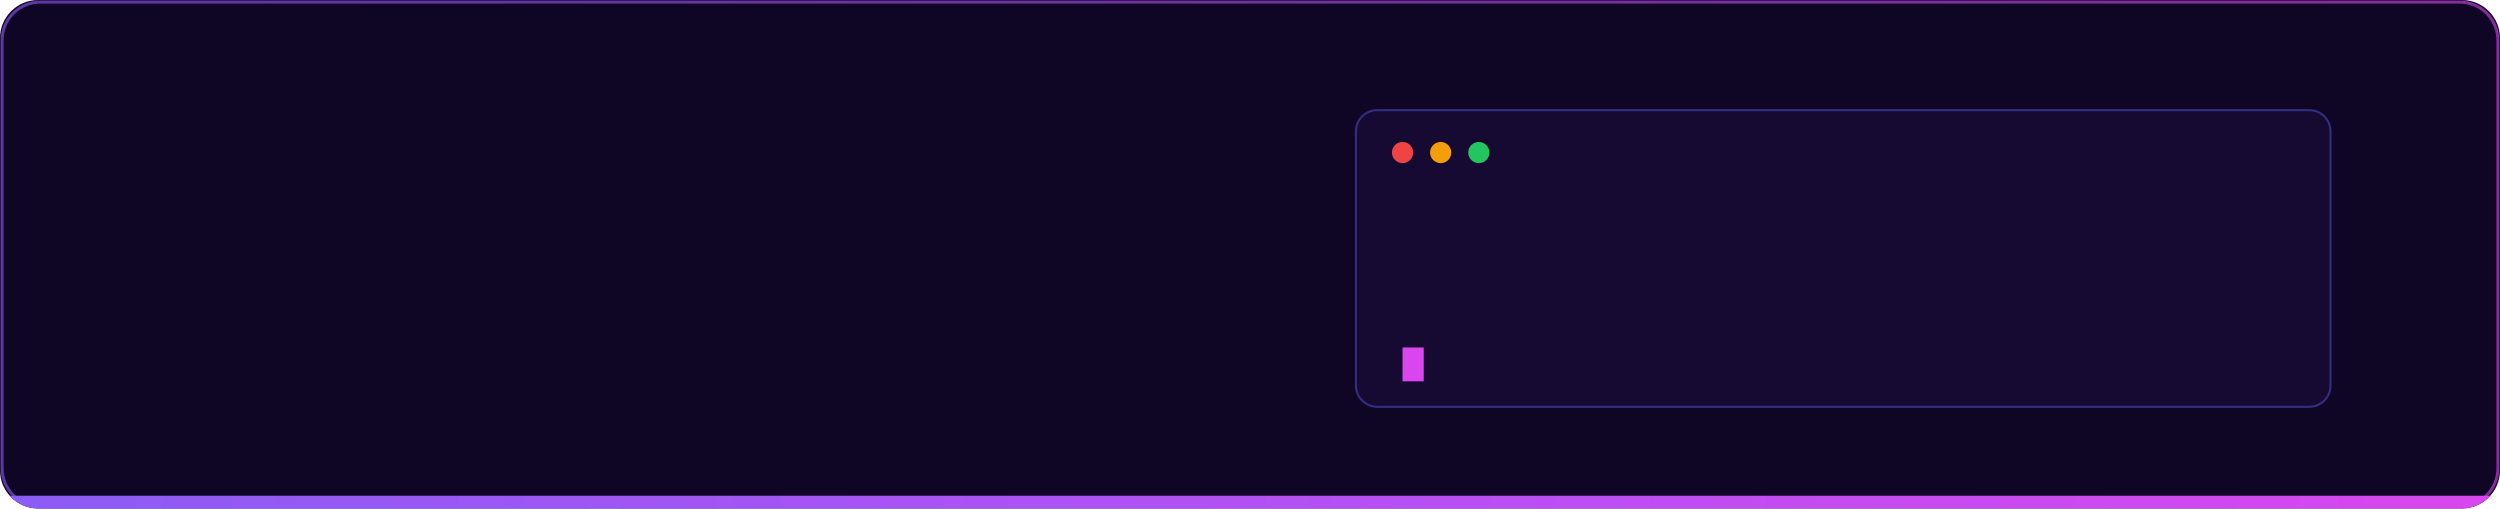
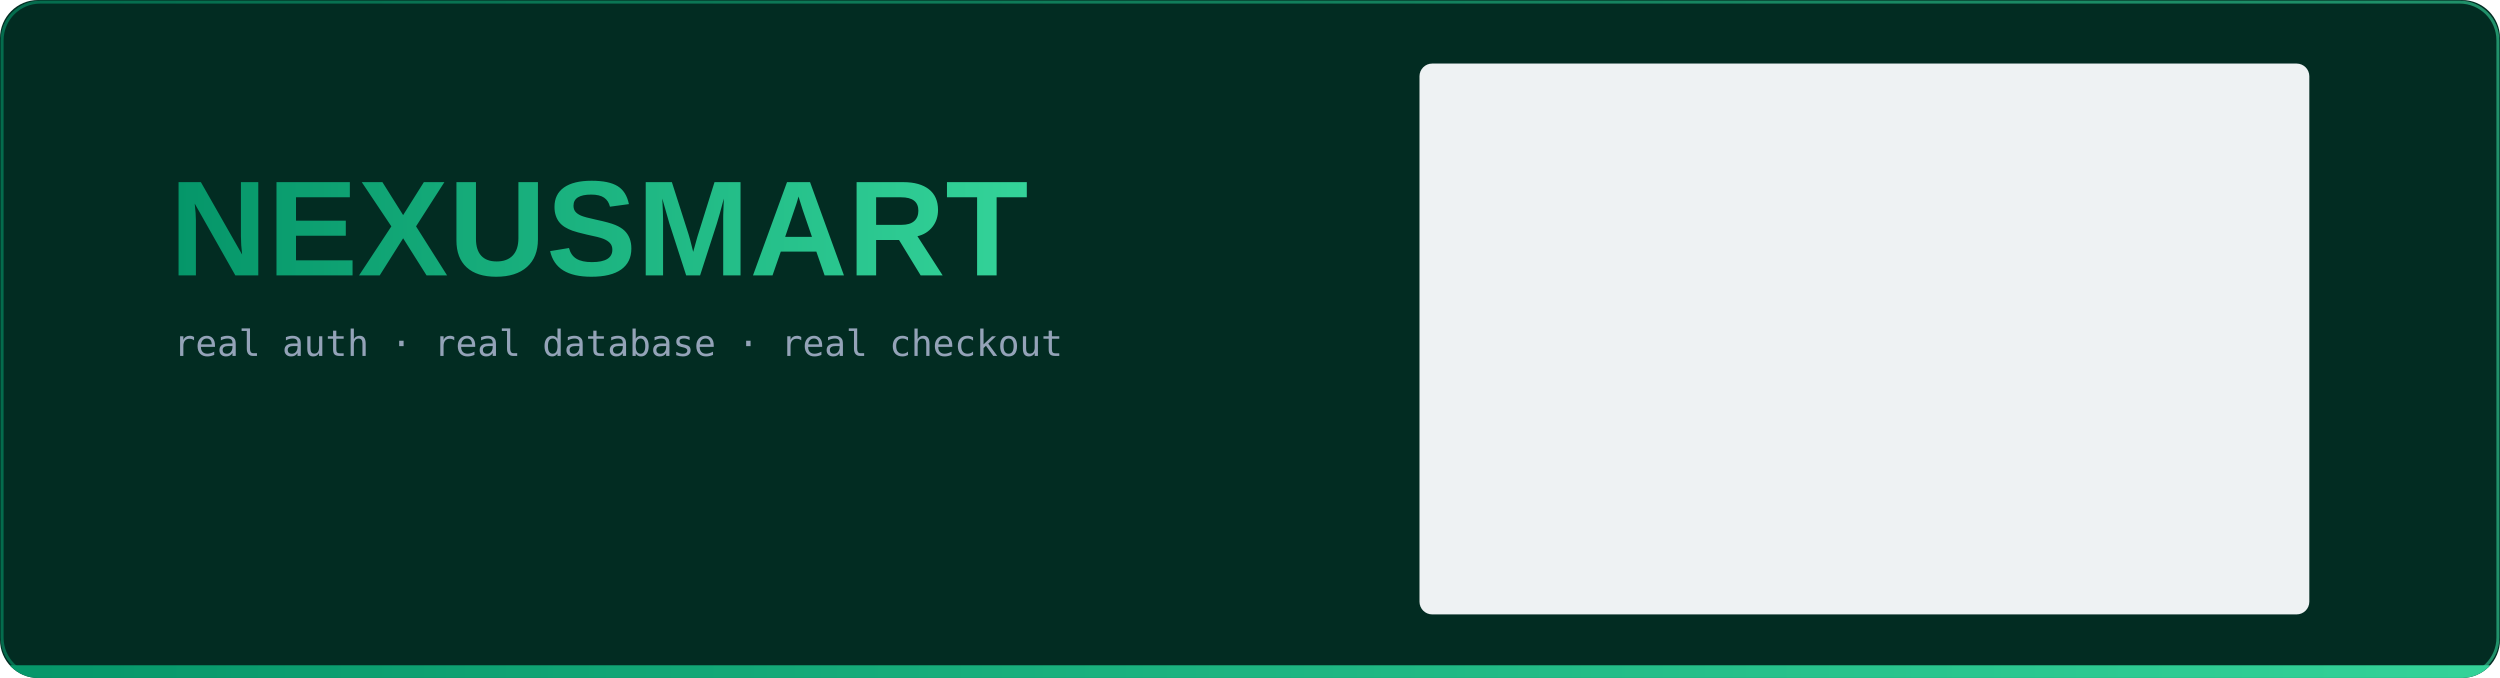
- <svg xmlns="http://www.w3.org/2000/svg" viewBox="0 0 1180 240" width="1180" height="240" role="img" aria-label="AUREA — interactive portfolio banner">
+ <svg xmlns="http://www.w3.org/2000/svg" viewBox="0 0 1180 320" width="1180" height="320" role="img" aria-label="NexusMart — full-stack e-commerce banner">
  <defs>
-     <linearGradient id="ag" x1="0" y1="0" x2="1" y2="0">
-       <stop offset="0%" stop-color="#8b5cf6">
-         <animate attributeName="stop-color" values="#8b5cf6;#d946ef;#8b5cf6" dur="6s" repeatCount="indefinite" />
+     <linearGradient id="ng" x1="0" y1="0" x2="1" y2="0">
+       <stop offset="0%" stop-color="#059669">
+         <animate attributeName="stop-color" values="#059669;#34d399;#059669" dur="6s" repeatCount="indefinite" />
      </stop>
-       <stop offset="100%" stop-color="#d946ef">
-         <animate attributeName="stop-color" values="#d946ef;#8b5cf6;#d946ef" dur="6s" repeatCount="indefinite" />
+       <stop offset="100%" stop-color="#34d399">
+         <animate attributeName="stop-color" values="#34d399;#059669;#34d399" dur="6s" repeatCount="indefinite" />
      </stop>
    </linearGradient>
-     <filter id="agl">
-       <feGaussianBlur stdDeviation="3" result="b" />
-       <feMerge>
-         <feMergeNode in="b" />
-         <feMergeNode in="SourceGraphic" />
-       </feMerge>
-     </filter>
-     <clipPath id="ac">
-       <rect width="1180" height="240" rx="18" />
+     <clipPath id="nc">
+       <rect width="1180" height="320" rx="18" />
    </clipPath>
  </defs>
-   <g clip-path="url(#ac)">
-     <rect width="1180" height="240" fill="#0f0524" />
-     <g fill="#a78bfa">
-       <circle r="2" opacity="0.6">
-         <animateMotion path="M 80 220 C 300 120 500 200 760 80 S 1100 60 1160 30" dur="14s" repeatCount="indefinite" />
-       </circle>
-       <circle r="1.5" opacity="0.5">
-         <animateMotion path="M 1120 200 C 900 90 600 190 380 70 S 120 100 40 40" dur="18s" repeatCount="indefinite" />
-       </circle>
-       <circle r="2.4" opacity="0.5" fill="#d946ef">
-         <animateMotion path="M 40 40 C 350 160 700 40 950 170 S 1150 200 1170 210" dur="21s" repeatCount="indefinite" />
-       </circle>
-     </g>
-     <text x="90" y="150" font-family="Arial Black,Arial" font-weight="900" font-size="92" fill="none" stroke="url(#ag)" stroke-width="2.5" stroke-dasharray="900" stroke-dashoffset="900" filter="url(#agl)">AUREA<animate attributeName="stroke-dashoffset" values="900;0" dur="2.6s" fill="freeze" />
+   <g clip-path="url(#nc)">
+     <rect width="1180" height="320" fill="#022c22" />
+     <text x="80" y="130" font-family="Arial Black,Arial" font-weight="900" font-size="64" fill="url(#ng)">NEXUSMART</text>
+     <text x="82" y="168" font-family="monospace" font-size="17" fill="#94a3b8">real auth · real database · real checkout</text>
+     <text x="82" y="210" font-family="monospace" font-size="15" fill="#34d399" opacity="0">$ verify --yourself   # takes 2 minutes<animate attributeName="opacity" values="0;1" begin="0.8s" dur="0.4s" fill="freeze" />
    </text>
-     <text x="90" y="150" font-family="Arial Black,Arial" font-weight="900" font-size="92" fill="url(#ag)" opacity="0">AUREA<animate attributeName="opacity" values="0;0.22" begin="2.4s" dur="0.8s" fill="freeze" />
-     </text>
-     <text x="92" y="188" font-family="monospace" font-size="17" fill="#94a3b8" opacity="0">an interactive portfolio that fights back<animate attributeName="opacity" values="0;1" begin="2.8s" dur="0.6s" fill="freeze" />
-     </text>
-     <g font-family="monospace" font-size="15">
-       <rect x="640" y="52" width="460" height="140" rx="10" fill="#160a33" stroke="#312e81" />
-       <circle cx="662" cy="72" r="5" fill="#ef4444" />
-       <circle cx="680" cy="72" r="5" fill="#f59e0b" />
-       <circle cx="698" cy="72" r="5" fill="#22c55e" />
-       <text x="662" y="105" fill="#94a3b8" opacity="0">$ npm run dev<animate attributeName="opacity" values="0;1" begin="0.6s" dur="0.3s" fill="freeze" />
+     <g>
+       <rect x="670" y="30" width="420" height="260" rx="6" fill="#f8fafc" opacity="0.96">
+         <animate attributeName="height" values="0;260" dur="1s" fill="freeze" />
+       </rect>
+       <text x="700" y="70" font-family="monospace" font-size="17" font-weight="bold" fill="#0f172a" opacity="0">NEXUSMART · ORDER #2026<animate attributeName="opacity" values="0;1" begin="1.0s" dur="0.25s" fill="freeze" />
      </text>
-       <text x="662" y="130" fill="#a78bfa" opacity="0">▲ Next.js 14 — ready in 1.2s<animate attributeName="opacity" values="0;1" begin="1.4s" dur="0.3s" fill="freeze" />
+       <text x="700" y="92" font-family="monospace" font-size="15" font-weight="normal" fill="#94a3b8" opacity="0">--------------------------------<animate attributeName="opacity" values="0;1" begin="1.3s" dur="0.25s" fill="freeze" />
      </text>
-       <text x="662" y="155" fill="#22d3ee" opacity="0">hint: press Ctrl+K inside ✨<animate attributeName="opacity" values="0;1" begin="2.2s" dur="0.3s" fill="freeze" />
+       <text x="700" y="114" font-family="monospace" font-size="15" font-weight="normal" fill="#065f46" opacity="0">1x AUTH  (JWT + bcrypt) ..... OK<animate attributeName="opacity" values="0;1" begin="1.7s" dur="0.25s" fill="freeze" />
      </text>
-       <rect x="662" y="164" width="10" height="16" fill="#d946ef">
-         <animate attributeName="opacity" values="1;0;1" dur="1s" repeatCount="indefinite" />
+       <text x="700" y="136" font-family="monospace" font-size="15" font-weight="normal" fill="#065f46" opacity="0">1x DATABASE (MongoDB) ....... OK<animate attributeName="opacity" values="0;1" begin="2.2s" dur="0.25s" fill="freeze" />
+       </text>
+       <text x="700" y="158" font-family="monospace" font-size="15" font-weight="normal" fill="#065f46" opacity="0">1x CART -&gt; CHECKOUT ......... OK<animate attributeName="opacity" values="0;1" begin="2.7s" dur="0.25s" fill="freeze" />
+       </text>
+       <text x="700" y="180" font-family="monospace" font-size="15" font-weight="normal" fill="#065f46" opacity="0">1x ADMIN PANEL (RBAC) ....... OK<animate attributeName="opacity" values="0;1" begin="3.2s" dur="0.25s" fill="freeze" />
+       </text>
+       <text x="700" y="202" font-family="monospace" font-size="15" font-weight="normal" fill="#94a3b8" opacity="0">--------------------------------<animate attributeName="opacity" values="0;1" begin="3.6s" dur="0.25s" fill="freeze" />
+       </text>
+       <text x="700" y="224" font-family="monospace" font-size="17" font-weight="bold" fill="#047857" opacity="0">TOTAL: PRODUCTION-READY<animate attributeName="opacity" values="0;1" begin="4.0s" dur="0.25s" fill="freeze" />
+       </text>
+       <text x="700" y="246" font-family="monospace" font-size="14" font-weight="normal" fill="#64748b" opacity="0">PAID WITH: one Android phone<animate attributeName="opacity" values="0;1" begin="4.5s" dur="0.25s" fill="freeze" />
+       </text>
+       <rect x="700" y="260" width="2" height="26" fill="#0f172a" opacity="0">
+         <animate attributeName="opacity" values="0;0.9" begin="5s" dur="0.4s" fill="freeze" />
+       </rect>
+       <rect x="704" y="260" width="3" height="26" fill="#0f172a" opacity="0">
+         <animate attributeName="opacity" values="0;0.9" begin="5s" dur="0.4s" fill="freeze" />
+       </rect>
+       <rect x="710" y="260" width="5" height="26" fill="#0f172a" opacity="0">
+         <animate attributeName="opacity" values="0;0.9" begin="5s" dur="0.4s" fill="freeze" />
+       </rect>
+       <rect x="717" y="260" width="5" height="26" fill="#0f172a" opacity="0">
+         <animate attributeName="opacity" values="0;0.9" begin="5s" dur="0.4s" fill="freeze" />
+       </rect>
+       <rect x="724" y="260" width="3" height="26" fill="#0f172a" opacity="0">
+         <animate attributeName="opacity" values="0;0.9" begin="5s" dur="0.4s" fill="freeze" />
+       </rect>
+       <rect x="730" y="260" width="5" height="26" fill="#0f172a" opacity="0">
+         <animate attributeName="opacity" values="0;0.9" begin="5s" dur="0.4s" fill="freeze" />
+       </rect>
+       <rect x="737" y="260" width="2" height="26" fill="#0f172a" opacity="0">
+         <animate attributeName="opacity" values="0;0.9" begin="5s" dur="0.4s" fill="freeze" />
+       </rect>
+       <rect x="742" y="260" width="5" height="26" fill="#0f172a" opacity="0">
+         <animate attributeName="opacity" values="0;0.9" begin="5s" dur="0.4s" fill="freeze" />
+       </rect>
+       <rect x="750" y="260" width="3" height="26" fill="#0f172a" opacity="0">
+         <animate attributeName="opacity" values="0;0.9" begin="5s" dur="0.4s" fill="freeze" />
+       </rect>
+       <rect x="755" y="260" width="2" height="26" fill="#0f172a" opacity="0">
+         <animate attributeName="opacity" values="0;0.9" begin="5s" dur="0.4s" fill="freeze" />
+       </rect>
+       <rect x="759" y="260" width="5" height="26" fill="#0f172a" opacity="0">
+         <animate attributeName="opacity" values="0;0.9" begin="5s" dur="0.4s" fill="freeze" />
+       </rect>
+       <rect x="767" y="260" width="5" height="26" fill="#0f172a" opacity="0">
+         <animate attributeName="opacity" values="0;0.9" begin="5s" dur="0.4s" fill="freeze" />
+       </rect>
+       <rect x="774" y="260" width="5" height="26" fill="#0f172a" opacity="0">
+         <animate attributeName="opacity" values="0;0.9" begin="5s" dur="0.4s" fill="freeze" />
+       </rect>
+       <rect x="781" y="260" width="2" height="26" fill="#0f172a" opacity="0">
+         <animate attributeName="opacity" values="0;0.9" begin="5s" dur="0.4s" fill="freeze" />
+       </rect>
+       <rect x="785" y="260" width="3" height="26" fill="#0f172a" opacity="0">
+         <animate attributeName="opacity" values="0;0.9" begin="5s" dur="0.4s" fill="freeze" />
+       </rect>
+       <rect x="790" y="260" width="3" height="26" fill="#0f172a" opacity="0">
+         <animate attributeName="opacity" values="0;0.9" begin="5s" dur="0.4s" fill="freeze" />
+       </rect>
+       <rect x="796" y="260" width="5" height="26" fill="#0f172a" opacity="0">
+         <animate attributeName="opacity" values="0;0.9" begin="5s" dur="0.4s" fill="freeze" />
+       </rect>
+       <rect x="804" y="260" width="5" height="26" fill="#0f172a" opacity="0">
+         <animate attributeName="opacity" values="0;0.9" begin="5s" dur="0.4s" fill="freeze" />
+       </rect>
+       <rect x="812" y="260" width="3" height="26" fill="#0f172a" opacity="0">
+         <animate attributeName="opacity" values="0;0.9" begin="5s" dur="0.4s" fill="freeze" />
+       </rect>
+       <rect x="818" y="260" width="2" height="26" fill="#0f172a" opacity="0">
+         <animate attributeName="opacity" values="0;0.9" begin="5s" dur="0.4s" fill="freeze" />
+       </rect>
+       <rect x="823" y="260" width="2" height="26" fill="#0f172a" opacity="0">
+         <animate attributeName="opacity" values="0;0.9" begin="5s" dur="0.4s" fill="freeze" />
+       </rect>
+       <rect x="827" y="260" width="2" height="26" fill="#0f172a" opacity="0">
+         <animate attributeName="opacity" values="0;0.9" begin="5s" dur="0.4s" fill="freeze" />
+       </rect>
+       <rect x="832" y="260" width="2" height="26" fill="#0f172a" opacity="0">
+         <animate attributeName="opacity" values="0;0.9" begin="5s" dur="0.4s" fill="freeze" />
+       </rect>
+       <rect x="837" y="260" width="5" height="26" fill="#0f172a" opacity="0">
+         <animate attributeName="opacity" values="0;0.9" begin="5s" dur="0.4s" fill="freeze" />
+       </rect>
+       <rect x="845" y="260" width="5" height="26" fill="#0f172a" opacity="0">
+         <animate attributeName="opacity" values="0;0.9" begin="5s" dur="0.4s" fill="freeze" />
+       </rect>
+       <rect x="853" y="260" width="3" height="26" fill="#0f172a" opacity="0">
+         <animate attributeName="opacity" values="0;0.9" begin="5s" dur="0.4s" fill="freeze" />
+       </rect>
+       <rect x="859" y="260" width="5" height="26" fill="#0f172a" opacity="0">
+         <animate attributeName="opacity" values="0;0.9" begin="5s" dur="0.4s" fill="freeze" />
+       </rect>
+       <rect x="867" y="260" width="5" height="26" fill="#0f172a" opacity="0">
+         <animate attributeName="opacity" values="0;0.9" begin="5s" dur="0.4s" fill="freeze" />
+       </rect>
+       <rect x="875" y="260" width="5" height="26" fill="#0f172a" opacity="0">
+         <animate attributeName="opacity" values="0;0.9" begin="5s" dur="0.4s" fill="freeze" />
+       </rect>
+       <rect x="882" y="260" width="3" height="26" fill="#0f172a" opacity="0">
+         <animate attributeName="opacity" values="0;0.9" begin="5s" dur="0.4s" fill="freeze" />
+       </rect>
+       <rect x="887" y="260" width="3" height="26" fill="#0f172a" opacity="0">
+         <animate attributeName="opacity" values="0;0.9" begin="5s" dur="0.4s" fill="freeze" />
+       </rect>
+       <rect x="892" y="260" width="5" height="26" fill="#0f172a" opacity="0">
+         <animate attributeName="opacity" values="0;0.9" begin="5s" dur="0.4s" fill="freeze" />
+       </rect>
+       <rect x="900" y="260" width="5" height="26" fill="#0f172a" opacity="0">
+         <animate attributeName="opacity" values="0;0.9" begin="5s" dur="0.4s" fill="freeze" />
+       </rect>
+       <rect x="907" y="260" width="5" height="26" fill="#0f172a" opacity="0">
+         <animate attributeName="opacity" values="0;0.9" begin="5s" dur="0.4s" fill="freeze" />
+       </rect>
+       <rect x="914" y="260" width="5" height="26" fill="#0f172a" opacity="0">
+         <animate attributeName="opacity" values="0;0.9" begin="5s" dur="0.4s" fill="freeze" />
+       </rect>
+       <rect x="922" y="260" width="3" height="26" fill="#0f172a" opacity="0">
+         <animate attributeName="opacity" values="0;0.9" begin="5s" dur="0.4s" fill="freeze" />
+       </rect>
+       <rect x="927" y="260" width="2" height="26" fill="#0f172a" opacity="0">
+         <animate attributeName="opacity" values="0;0.9" begin="5s" dur="0.4s" fill="freeze" />
+       </rect>
+       <rect x="932" y="260" width="5" height="26" fill="#0f172a" opacity="0">
+         <animate attributeName="opacity" values="0;0.9" begin="5s" dur="0.4s" fill="freeze" />
+       </rect>
+       <rect x="940" y="260" width="2" height="26" fill="#0f172a" opacity="0">
+         <animate attributeName="opacity" values="0;0.9" begin="5s" dur="0.4s" fill="freeze" />
+       </rect>
+       <rect x="945" y="260" width="2" height="26" fill="#0f172a" opacity="0">
+         <animate attributeName="opacity" values="0;0.9" begin="5s" dur="0.4s" fill="freeze" />
      </rect>
    </g>
-     <rect x="0" y="234" width="1180" height="6" fill="url(#ag)">
-       <animate attributeName="width" values="0;1180" dur="2.6s" fill="freeze" />
+     <rect x="0" y="314" width="1180" height="6" fill="url(#ng)">
+       <animate attributeName="width" values="0;1180" dur="2s" fill="freeze" />
    </rect>
  </g>
-   <rect x="1" y="1" width="1178" height="238" rx="18" fill="none" stroke="url(#ag)" stroke-width="1.4" opacity="0.6" />
+   <rect x="1" y="1" width="1178" height="318" rx="18" fill="none" stroke="url(#ng)" stroke-width="1.4" opacity="0.6" />
</svg>
